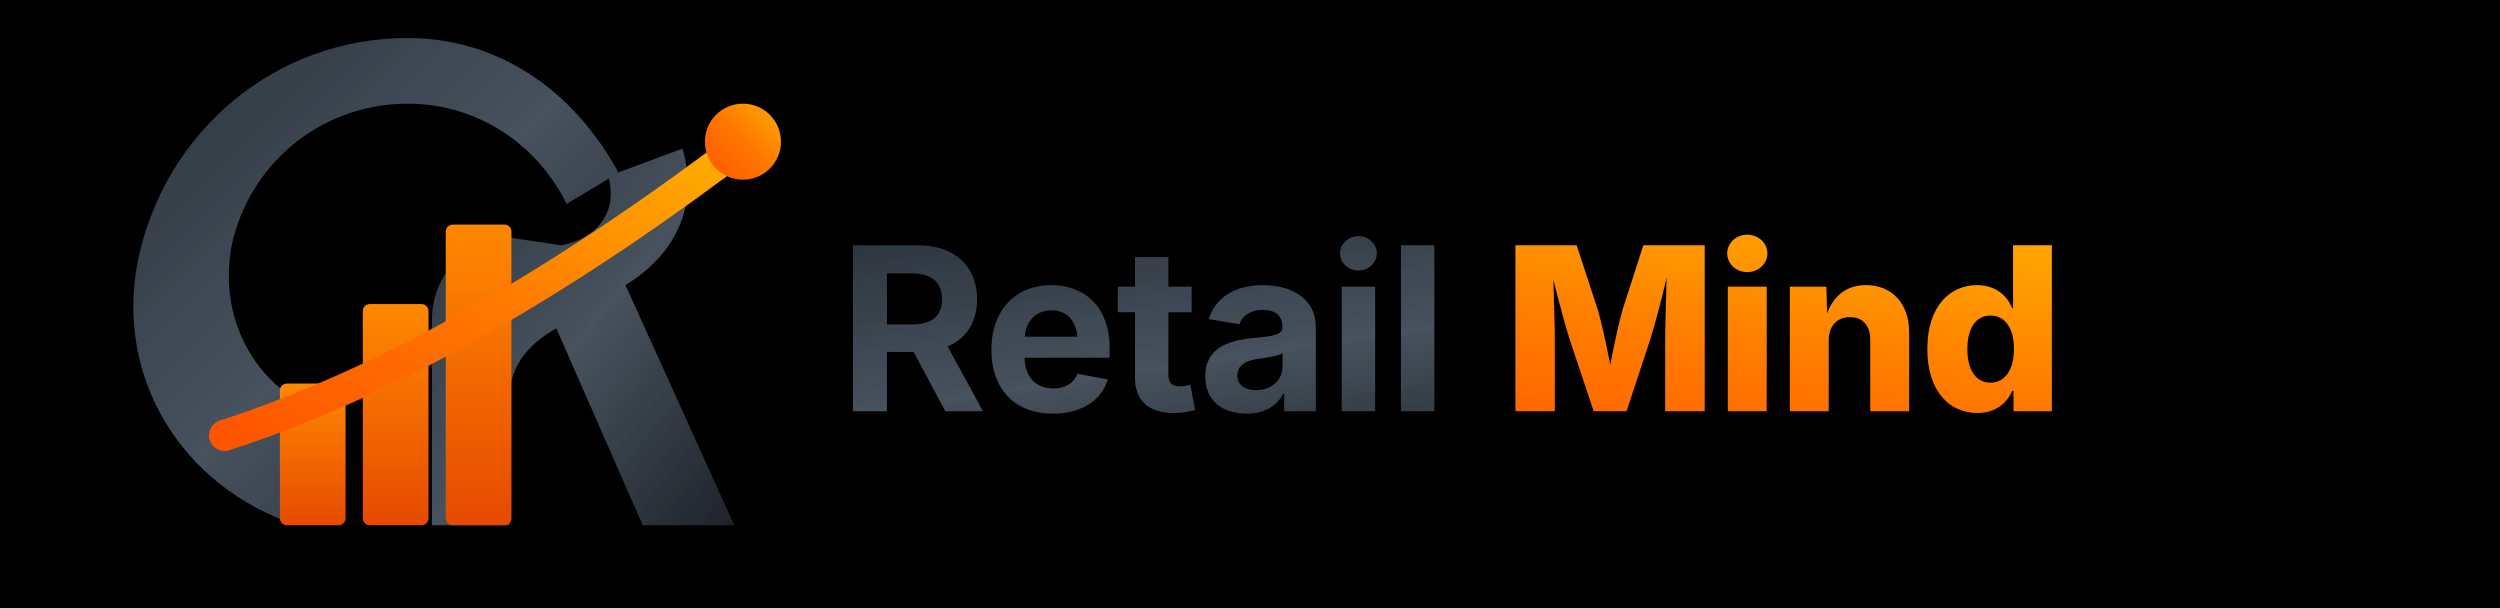
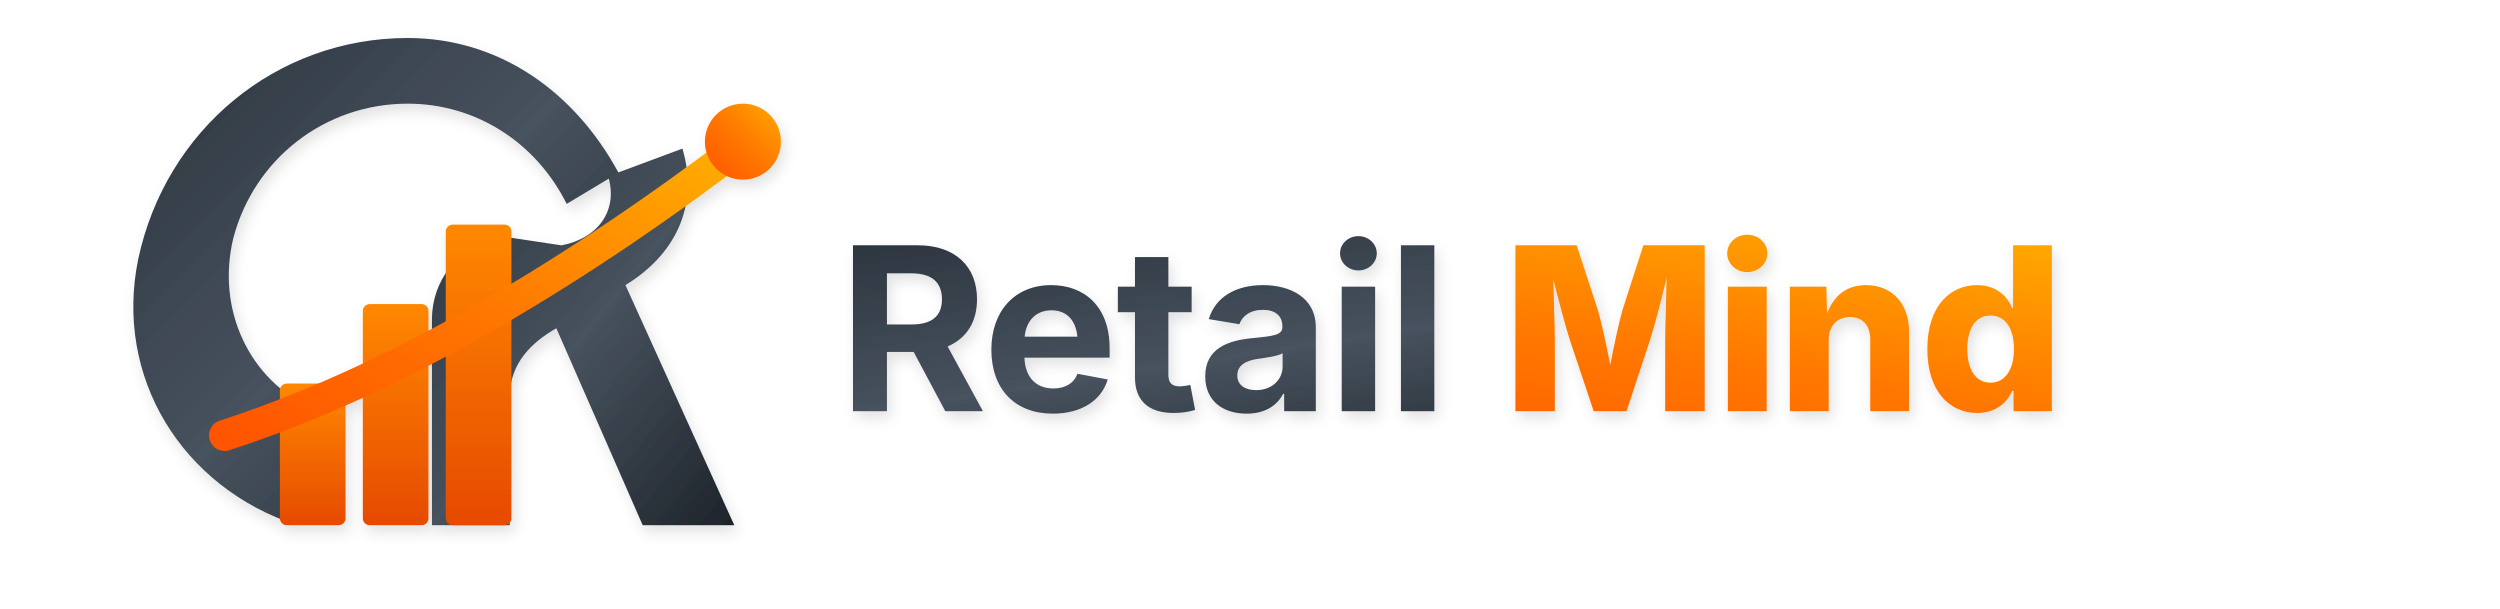
<svg xmlns="http://www.w3.org/2000/svg" viewBox="0 0 1447 352" width="1447" height="352">
  <defs>
    <linearGradient id="brandOrange" x1="0%" y1="100%" x2="100%" y2="0%">
      <stop offset="0%" stop-color="#FF5500" />
      <stop offset="50%" stop-color="#FF7700" />
      <stop offset="100%" stop-color="#FFAA00" />
    </linearGradient>
    <linearGradient id="barOrange" x1="0%" y1="100%" x2="0%" y2="0%">
      <stop offset="0%" stop-color="#E64A00" />
      <stop offset="100%" stop-color="#FF8800" />
    </linearGradient>
    <linearGradient id="darkRetailGray" x1="0%" y1="0%" x2="100%" y2="100%">
      <stop offset="0%" stop-color="#2C343E" />
      <stop offset="50%" stop-color="#47525E" />
      <stop offset="100%" stop-color="#1E232A" />
    </linearGradient>
    <filter id="softShadow" x="-10%" y="-10%" width="120%" height="120%">
      <feDropShadow dx="2" dy="4" stdDeviation="4" flood-color="#000000" flood-opacity="0.12" />
    </filter>
  </defs>
-   <rect width="1447" height="352" />
+   <rect width="1447" height="352" fill="none" fill-opacity="0" />
  <g filter="url(#softShadow)">
    <path d="M 180 236 C 145 220 125 180 135 138 C 147 92 188 60 236 60 C 275 60 310 82 328 118 L 358 100 C 332 52 288 22 236 22 C 160 22 96 75 80 150 C 66 218 105 282 172 304 Z" fill="url(#darkRetailGray)" />
    <path d="M 285 136 C 265 145 250 162 250 185 V 304 H 295 V 230 C 295 210 308 198 322 190 L 372 304 H 425 L 362 165 C 390 148 405 120 395 86 L 352 102 C 358 122 346 138 325 142 Z" fill="url(#darkRetailGray)" />
    <rect x="162" y="222" width="38" height="82" rx="4" fill="url(#barOrange)" />
    <rect x="210" y="176" width="38" height="128" rx="4" fill="url(#barOrange)" />
    <rect x="258" y="130" width="38" height="174" rx="4" fill="url(#barOrange)" />
    <path d="M 130 252 Q 260 210 415 95" fill="none" stroke="url(#brandOrange)" stroke-width="18" stroke-linecap="round" />
    <circle cx="430" cy="82" r="22" fill="url(#brandOrange)" />
  </g>
  <g filter="url(#softShadow)" transform="translate(485, 238)">
    <text font-family="'Inter', 'Segoe UI', sans-serif" font-weight="700" font-size="132" letter-spacing="-1.5">
      <tspan fill="url(#darkRetailGray)">Retail</tspan>
      <tspan fill="url(#brandOrange)" font-weight="800">Mind</tspan>
    </text>
  </g>
</svg>
